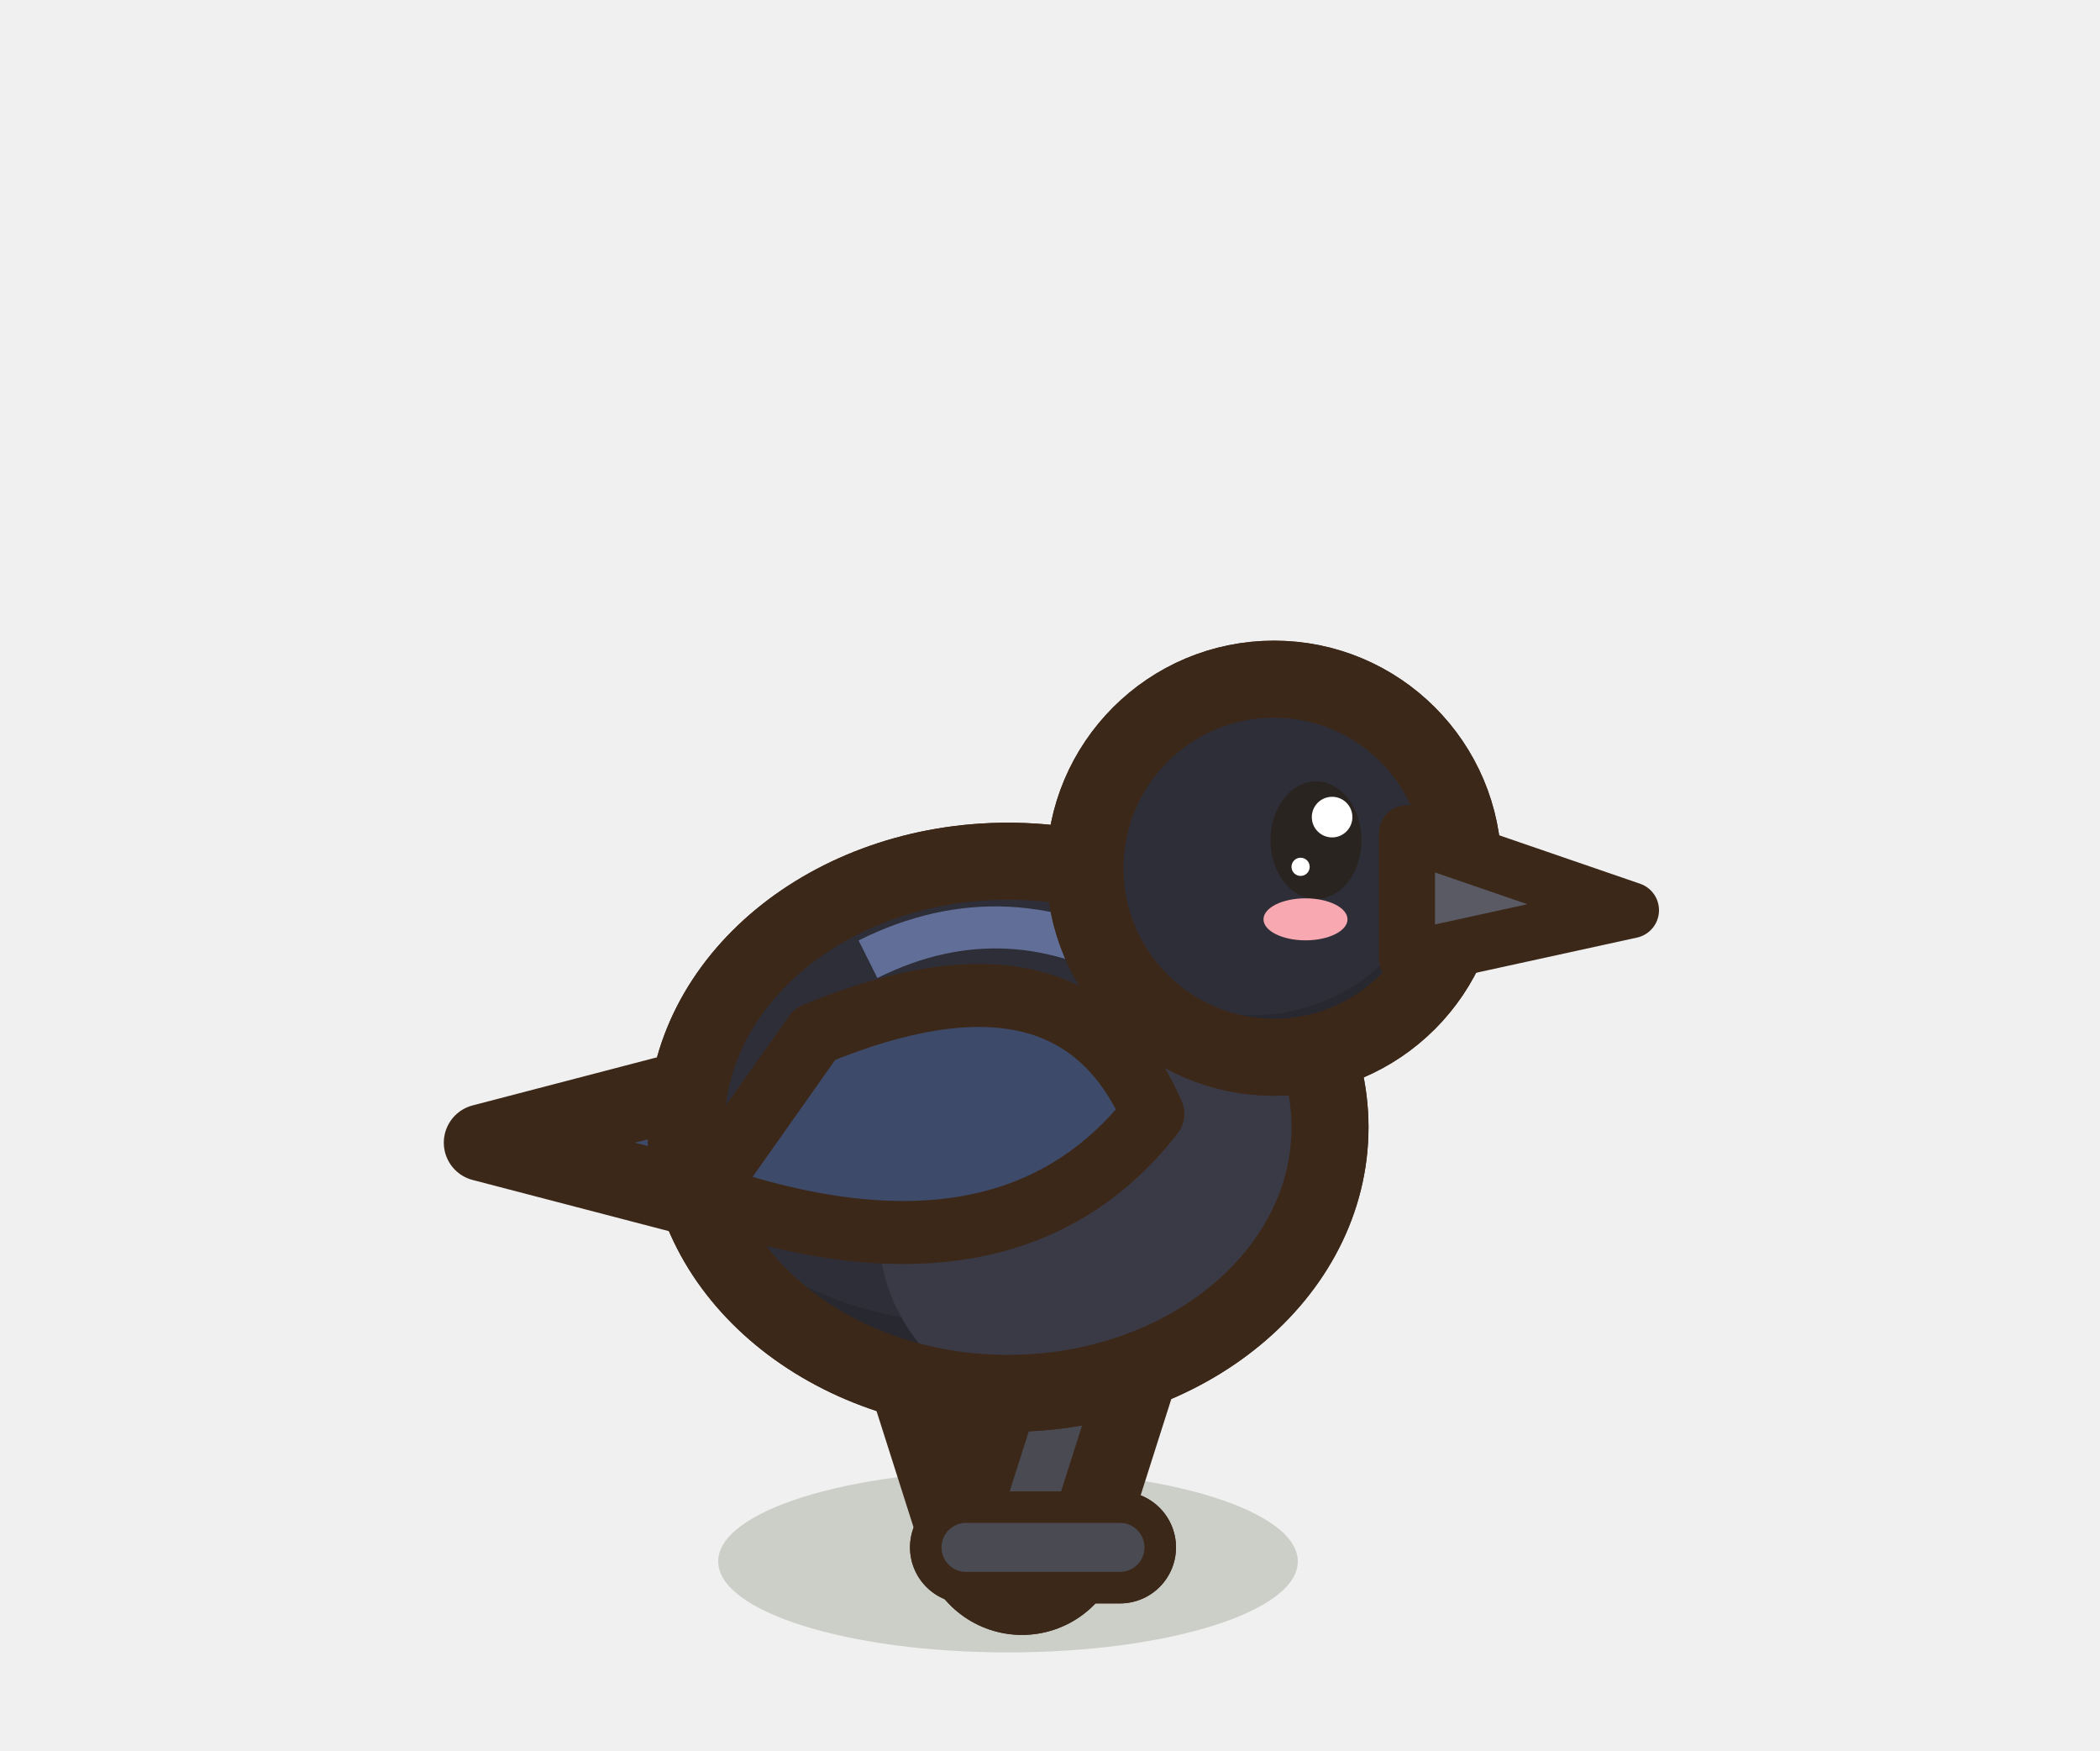
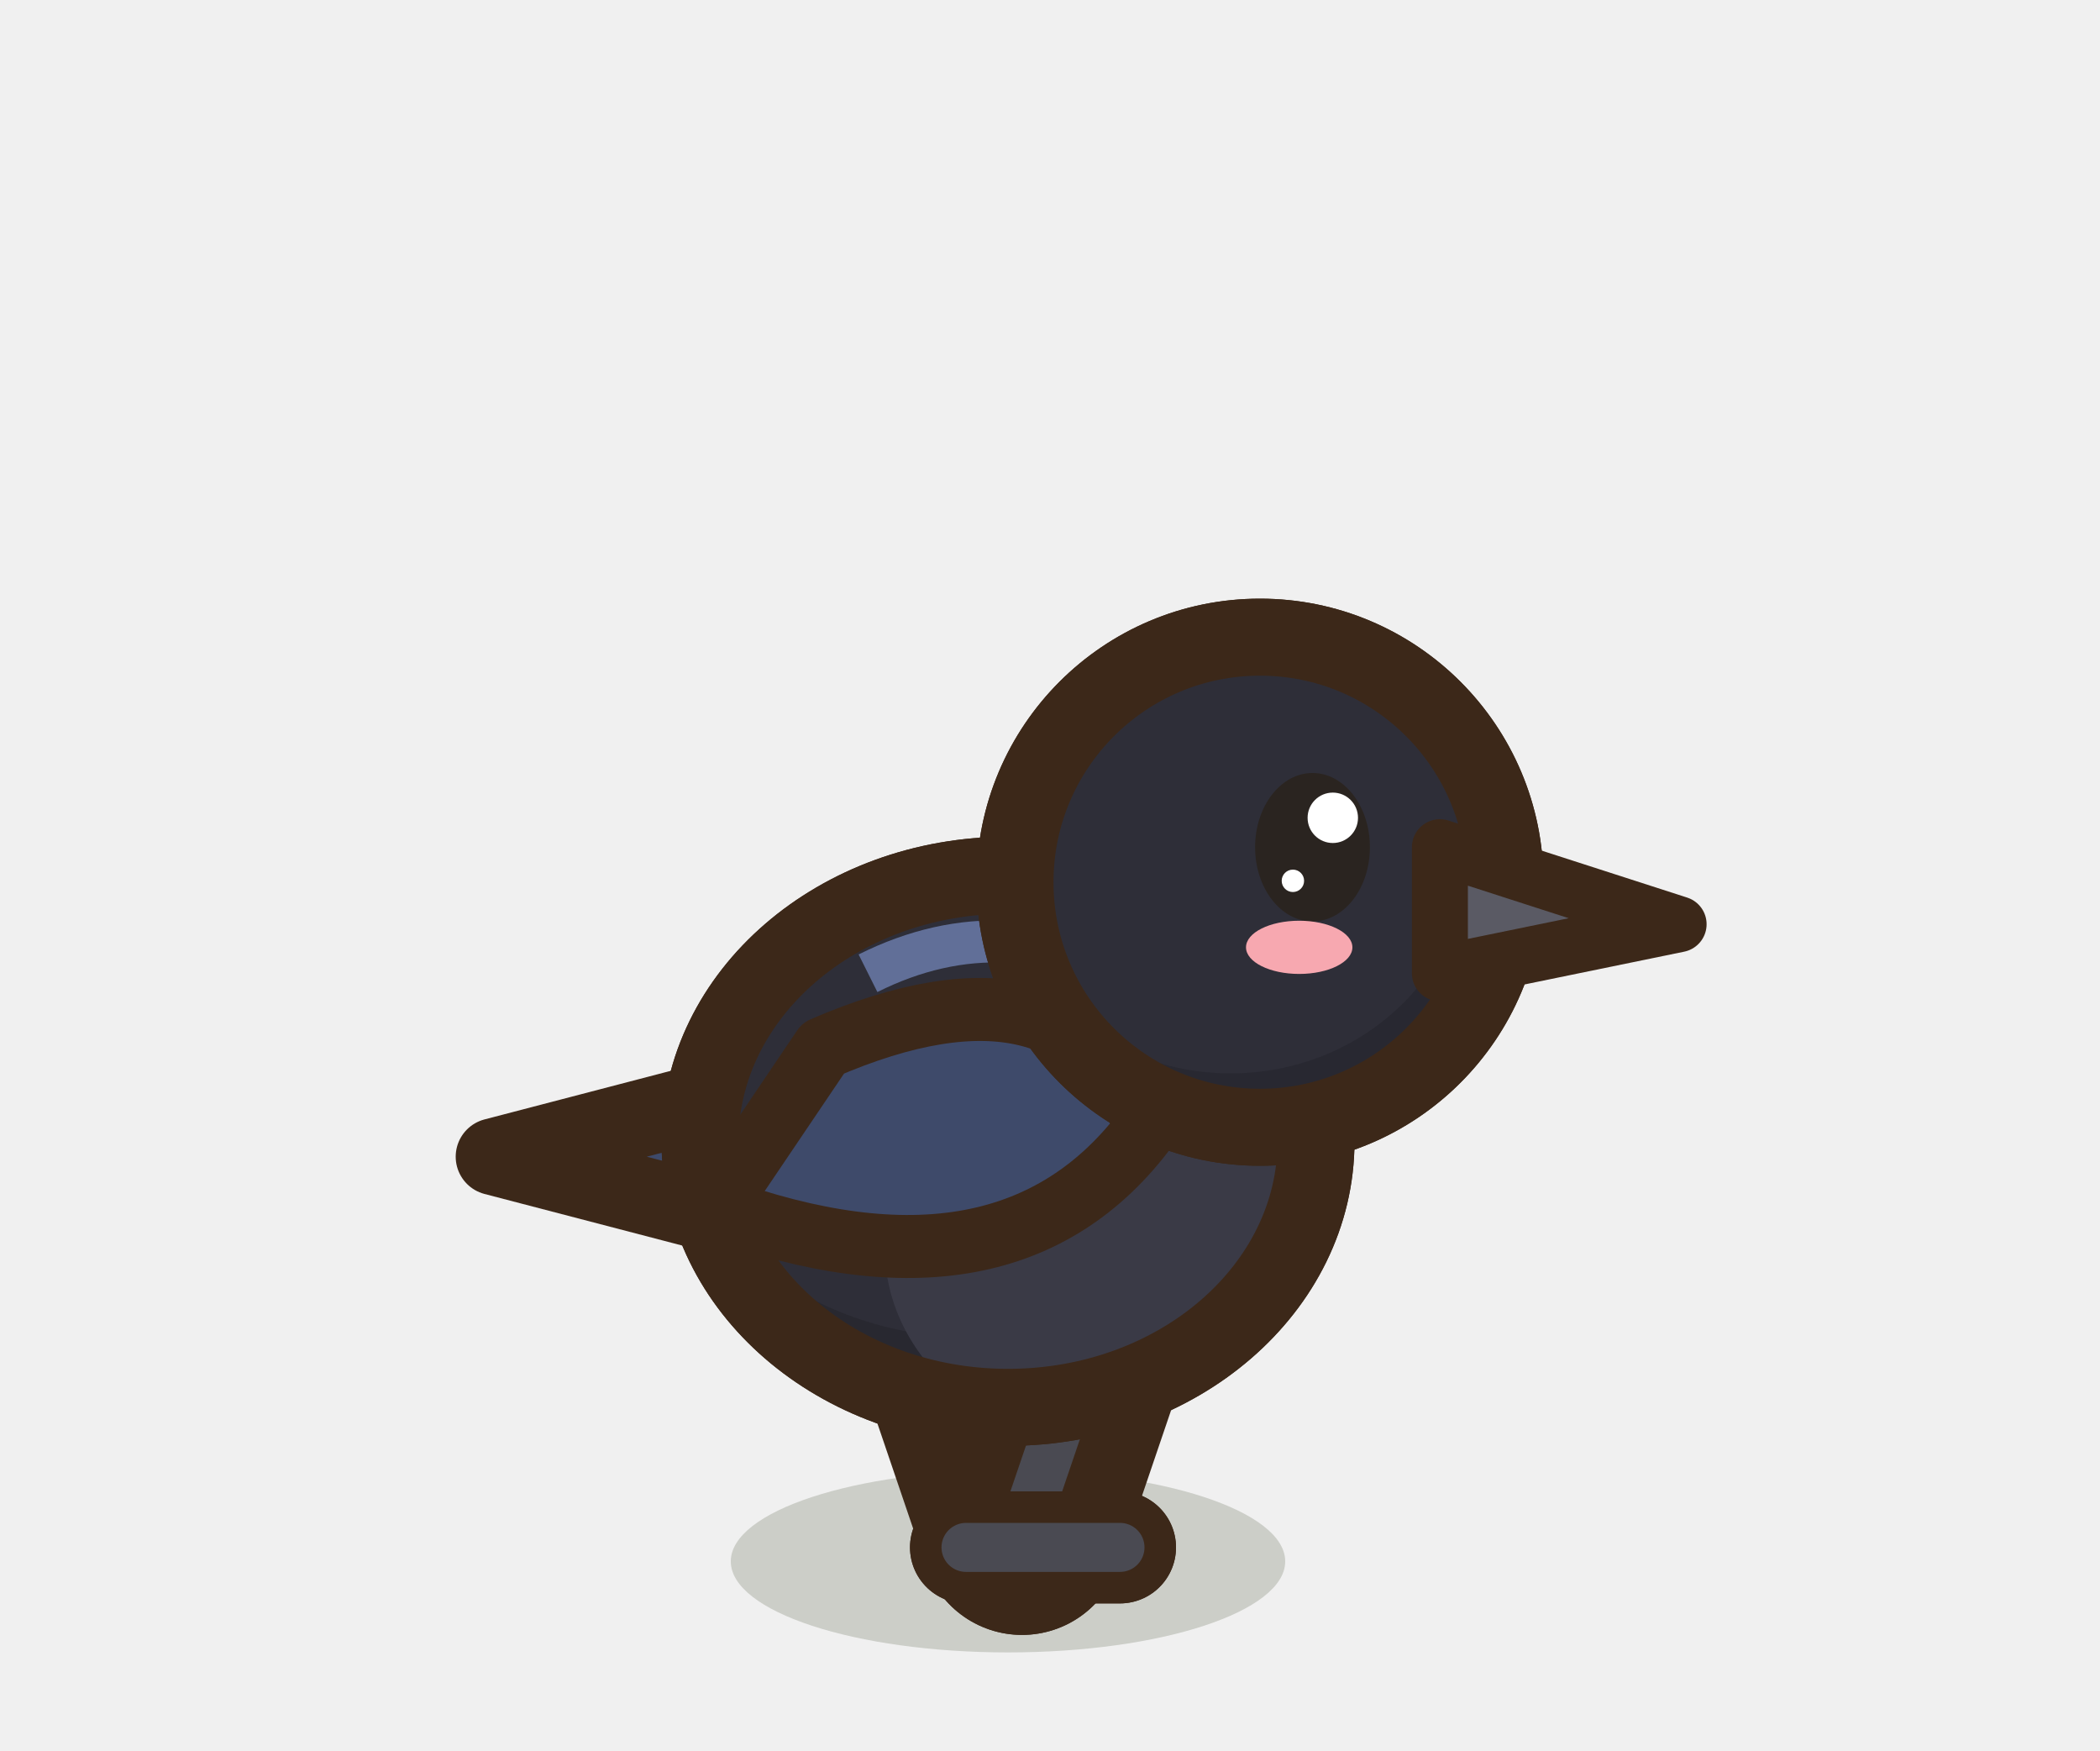
<svg xmlns="http://www.w3.org/2000/svg" width="30" height="25" viewBox="-15 -22.5 30 25">
-   <ellipse cx="-0.6" cy="-0.2" rx="4.14" ry="1.3" fill="rgba(40,55,20,.18)" stroke="none" />
-   <path d="M-1.4,-3.74 L-0.4,-0.6" stroke="#3C2819" stroke-width="2.9" stroke-linecap="round" />
-   <path d="M-1.4,-3.74 L-0.4,-0.6" stroke="#4A4A52" stroke-width="0.7" stroke-linecap="round" />
+   <ellipse cx="-0.6" cy="-0.2" rx="3.96" ry="1.3" fill="rgba(40,55,20,.18)" stroke="none" />
+   <path d="M-1.4,-3.54 L-0.4,-0.6" stroke="#3C2819" stroke-width="2.9" stroke-linecap="round" />
+   <path d="M-1.4,-3.54 L-0.4,-0.6" stroke="#4A4A52" stroke-width="0.7" stroke-linecap="round" />
  <path d="M-1.2,-0.4 L1,-0.4" stroke="#3C2819" stroke-width="1.6" stroke-linecap="round" />
  <path d="M-1.2,-0.4 L1,-0.4" stroke="#4A4A52" stroke-width="0.7" stroke-linecap="round" />
-   <path d="M0.6,-3.74 L-0.4,-0.6" stroke="#3C2819" stroke-width="2.9" stroke-linecap="round" />
-   <path d="M0.6,-3.74 L-0.4,-0.6" stroke="#4A4A52" stroke-width="0.7" stroke-linecap="round" />
+   <path d="M0.6,-3.54 L-0.4,-0.6" stroke="#3C2819" stroke-width="2.9" stroke-linecap="round" />
+   <path d="M0.6,-3.54 L-0.4,-0.6" stroke="#4A4A52" stroke-width="0.7" stroke-linecap="round" />
  <path d="M-1.2,-0.4 L1,-0.4" stroke="#3C2819" stroke-width="1.6" stroke-linecap="round" />
  <path d="M-1.2,-0.4 L1,-0.4" stroke="#4A4A52" stroke-width="0.7" stroke-linecap="round" />
-   <path d="M-3.51,-7.38 L-8.11,-6.18 L-3.51,-4.98 Z" fill="#3E4A6A" stroke="#3C2819" stroke-width="1.1" stroke-linejoin="round" stroke-linecap="round" />
-   <path d="M-5.2,-6.4 a4.6,3.8 0 1,0 9.2,0 a4.6,3.8 0 1,0 -9.2,0 Z" fill="#2E2E38" stroke="#3C2819" stroke-width="1.1" stroke-linejoin="round" stroke-linecap="round" />
+   <path d="M-3.34,-7.18 L-7.94,-5.98 L-3.34,-4.78 Z" fill="#3E4A6A" stroke="#3C2819" stroke-width="1.1" stroke-linejoin="round" stroke-linecap="round" />
+   <path d="M-5,-6.2 a4.4,3.8 0 1,0 8.8,0 a4.4,3.8 0 1,0 -8.8,0 Z" fill="#2E2E38" stroke="#3C2819" stroke-width="1.1" stroke-linejoin="round" stroke-linecap="round" />
  <clipPath id="bcrowmarche1">
-     <path d="M-5.2,-6.4 a4.6,3.8 0 1,0 9.2,0 a4.6,3.8 0 1,0 -9.2,0 Z" />
+     <path d="M-5,-6.2 a4.4,3.8 0 1,0 8.8,0 a4.4,3.8 0 1,0 -8.8,0 Z" />
  </clipPath>
  <g clip-path="url(#bcrowmarche1)">
-     <rect x="-6.2" y="-11.2" width="11.2" height="9.6" fill="#282830" />
-     <ellipse cx="-1.06" cy="-7.01" rx="4.51" ry="3.42" fill="#2E2E38" />
-     <ellipse cx="1.01" cy="-4.88" rx="3.45" ry="2.85" fill="#3A3A46" />
+     <rect x="-6" y="-11" width="10.8" height="9.6" fill="#282830" />
+     <ellipse cx="-1.04" cy="-6.81" rx="4.31" ry="3.42" fill="#2E2E38" />
+     <ellipse cx="0.94" cy="-4.68" rx="3.3" ry="2.85" fill="#3A3A46" />
  </g>
-   <path d="M-5.2,-6.4 a4.6,3.8 0 1,0 9.2,0 a4.6,3.8 0 1,0 -9.2,0 Z" fill="none" stroke="#3C2819" stroke-width="1.1" stroke-linejoin="round" stroke-linecap="round" />
-   <path d="M-3.36,-7.73 Q0.32,-9.25 1.47,-6.59 Q-0.6,-3.93 -4.97,-5.45 Z" fill="#3E4A6A" stroke="#3C2819" stroke-width="0.9" stroke-linejoin="round" stroke-linecap="round" />
-   <path d="M-2.6,-8.8 Q-0.6,-9.8 1.4,-8.6" fill="none" stroke="#6E80B0" stroke-width="0.6" opacity="0.8" />
-   <path d="M0.5,-10.1 a2.7,2.7 0 1,0 5.4,0 a2.7,2.7 0 1,0 -5.4,0 Z" fill="#2E2E38" stroke="#3C2819" stroke-width="1.1" stroke-linejoin="round" stroke-linecap="round" />
+   <path d="M-5,-6.2 a4.4,3.8 0 1,0 8.8,0 a4.4,3.8 0 1,0 -8.8,0 Z" fill="none" stroke="#3C2819" stroke-width="1.1" stroke-linejoin="round" stroke-linecap="round" />
+   <path d="M-3.24,-7.53 Q0.28,-9.05 1.38,-6.39 Q-0.6,-3.73 -4.78,-5.25 Z" fill="#3E4A6A" stroke="#3C2819" stroke-width="0.9" stroke-linejoin="round" stroke-linecap="round" />
+   <path d="M-2.6,-8.6 Q-0.6,-9.6 1.4,-8.4" fill="none" stroke="#6E80B0" stroke-width="0.6" opacity="0.8" />
+   <path d="M-0.5,-9.9 a3.5,3.5 0 1,0 7,0 a3.5,3.5 0 1,0 -7,0 Z" fill="#2E2E38" stroke="#3C2819" stroke-width="1.1" stroke-linejoin="round" stroke-linecap="round" />
  <clipPath id="bcrowmarche1h">
-     <path d="M0.5,-10.1 a2.7,2.7 0 1,0 5.4,0 a2.7,2.7 0 1,0 -5.4,0 Z" />
+     <path d="M-0.5,-9.9 a3.5,3.5 0 1,0 7,0 a3.5,3.5 0 1,0 -7,0 Z" />
  </clipPath>
  <g clip-path="url(#bcrowmarche1h)">
-     <rect x="-0.5" y="-13.8" width="7.4" height="7.4" fill="#282831" />
-     <ellipse cx="2.88" cy="-10.48" rx="2.62" ry="2.48" fill="#2E2E38" />
+     <rect x="-1.5" y="-14.4" width="9" height="9" fill="#282831" />
+     <ellipse cx="2.58" cy="-10.39" rx="3.4" ry="3.22" fill="#2E2E38" />
  </g>
-   <path d="M0.5,-10.1 a2.7,2.7 0 1,0 5.4,0 a2.7,2.7 0 1,0 -5.4,0 Z" fill="none" stroke="#3C2819" stroke-width="1.1" stroke-linejoin="round" stroke-linecap="round" />
-   <path d="M5.1,-10.6 L8.3,-9.5 L5.1,-8.8 Z" fill="#5A5A64" stroke="#3C2819" stroke-width="0.8" stroke-linejoin="round" stroke-linecap="round" />
-   <ellipse cx="3.8" cy="-10.5" rx="0.65" ry="0.84" fill="#2A2420" stroke="none" />
-   <ellipse cx="4.03" cy="-10.83" rx="0.29" ry="0.29" fill="#FFFFFF" stroke="none" />
-   <ellipse cx="3.58" cy="-10.12" rx="0.13" ry="0.13" fill="#FFFFFF" stroke="none" />
-   <ellipse cx="3.65" cy="-9.37" rx="0.6" ry="0.3" fill="#F7A8B0" stroke="none" />
+   <path d="M-0.5,-9.9 a3.5,3.5 0 1,0 7,0 a3.5,3.5 0 1,0 -7,0 Z" fill="none" stroke="#3C2819" stroke-width="1.1" stroke-linejoin="round" stroke-linecap="round" />
+   <path d="M5.57,-10.4 L8.98,-9.3 L5.57,-8.6 Z" fill="#5A5A64" stroke="#3C2819" stroke-width="0.8" stroke-linejoin="round" stroke-linecap="round" />
+   <ellipse cx="3.75" cy="-10.4" rx="0.82" ry="1.06" fill="#2A2420" stroke="none" />
+   <ellipse cx="4.04" cy="-10.82" rx="0.36" ry="0.36" fill="#FFFFFF" stroke="none" />
+   <ellipse cx="3.47" cy="-9.92" rx="0.16" ry="0.16" fill="#FFFFFF" stroke="none" />
+   <ellipse cx="3.56" cy="-8.97" rx="0.76" ry="0.38" fill="#F7A8B0" stroke="none" />
</svg>
